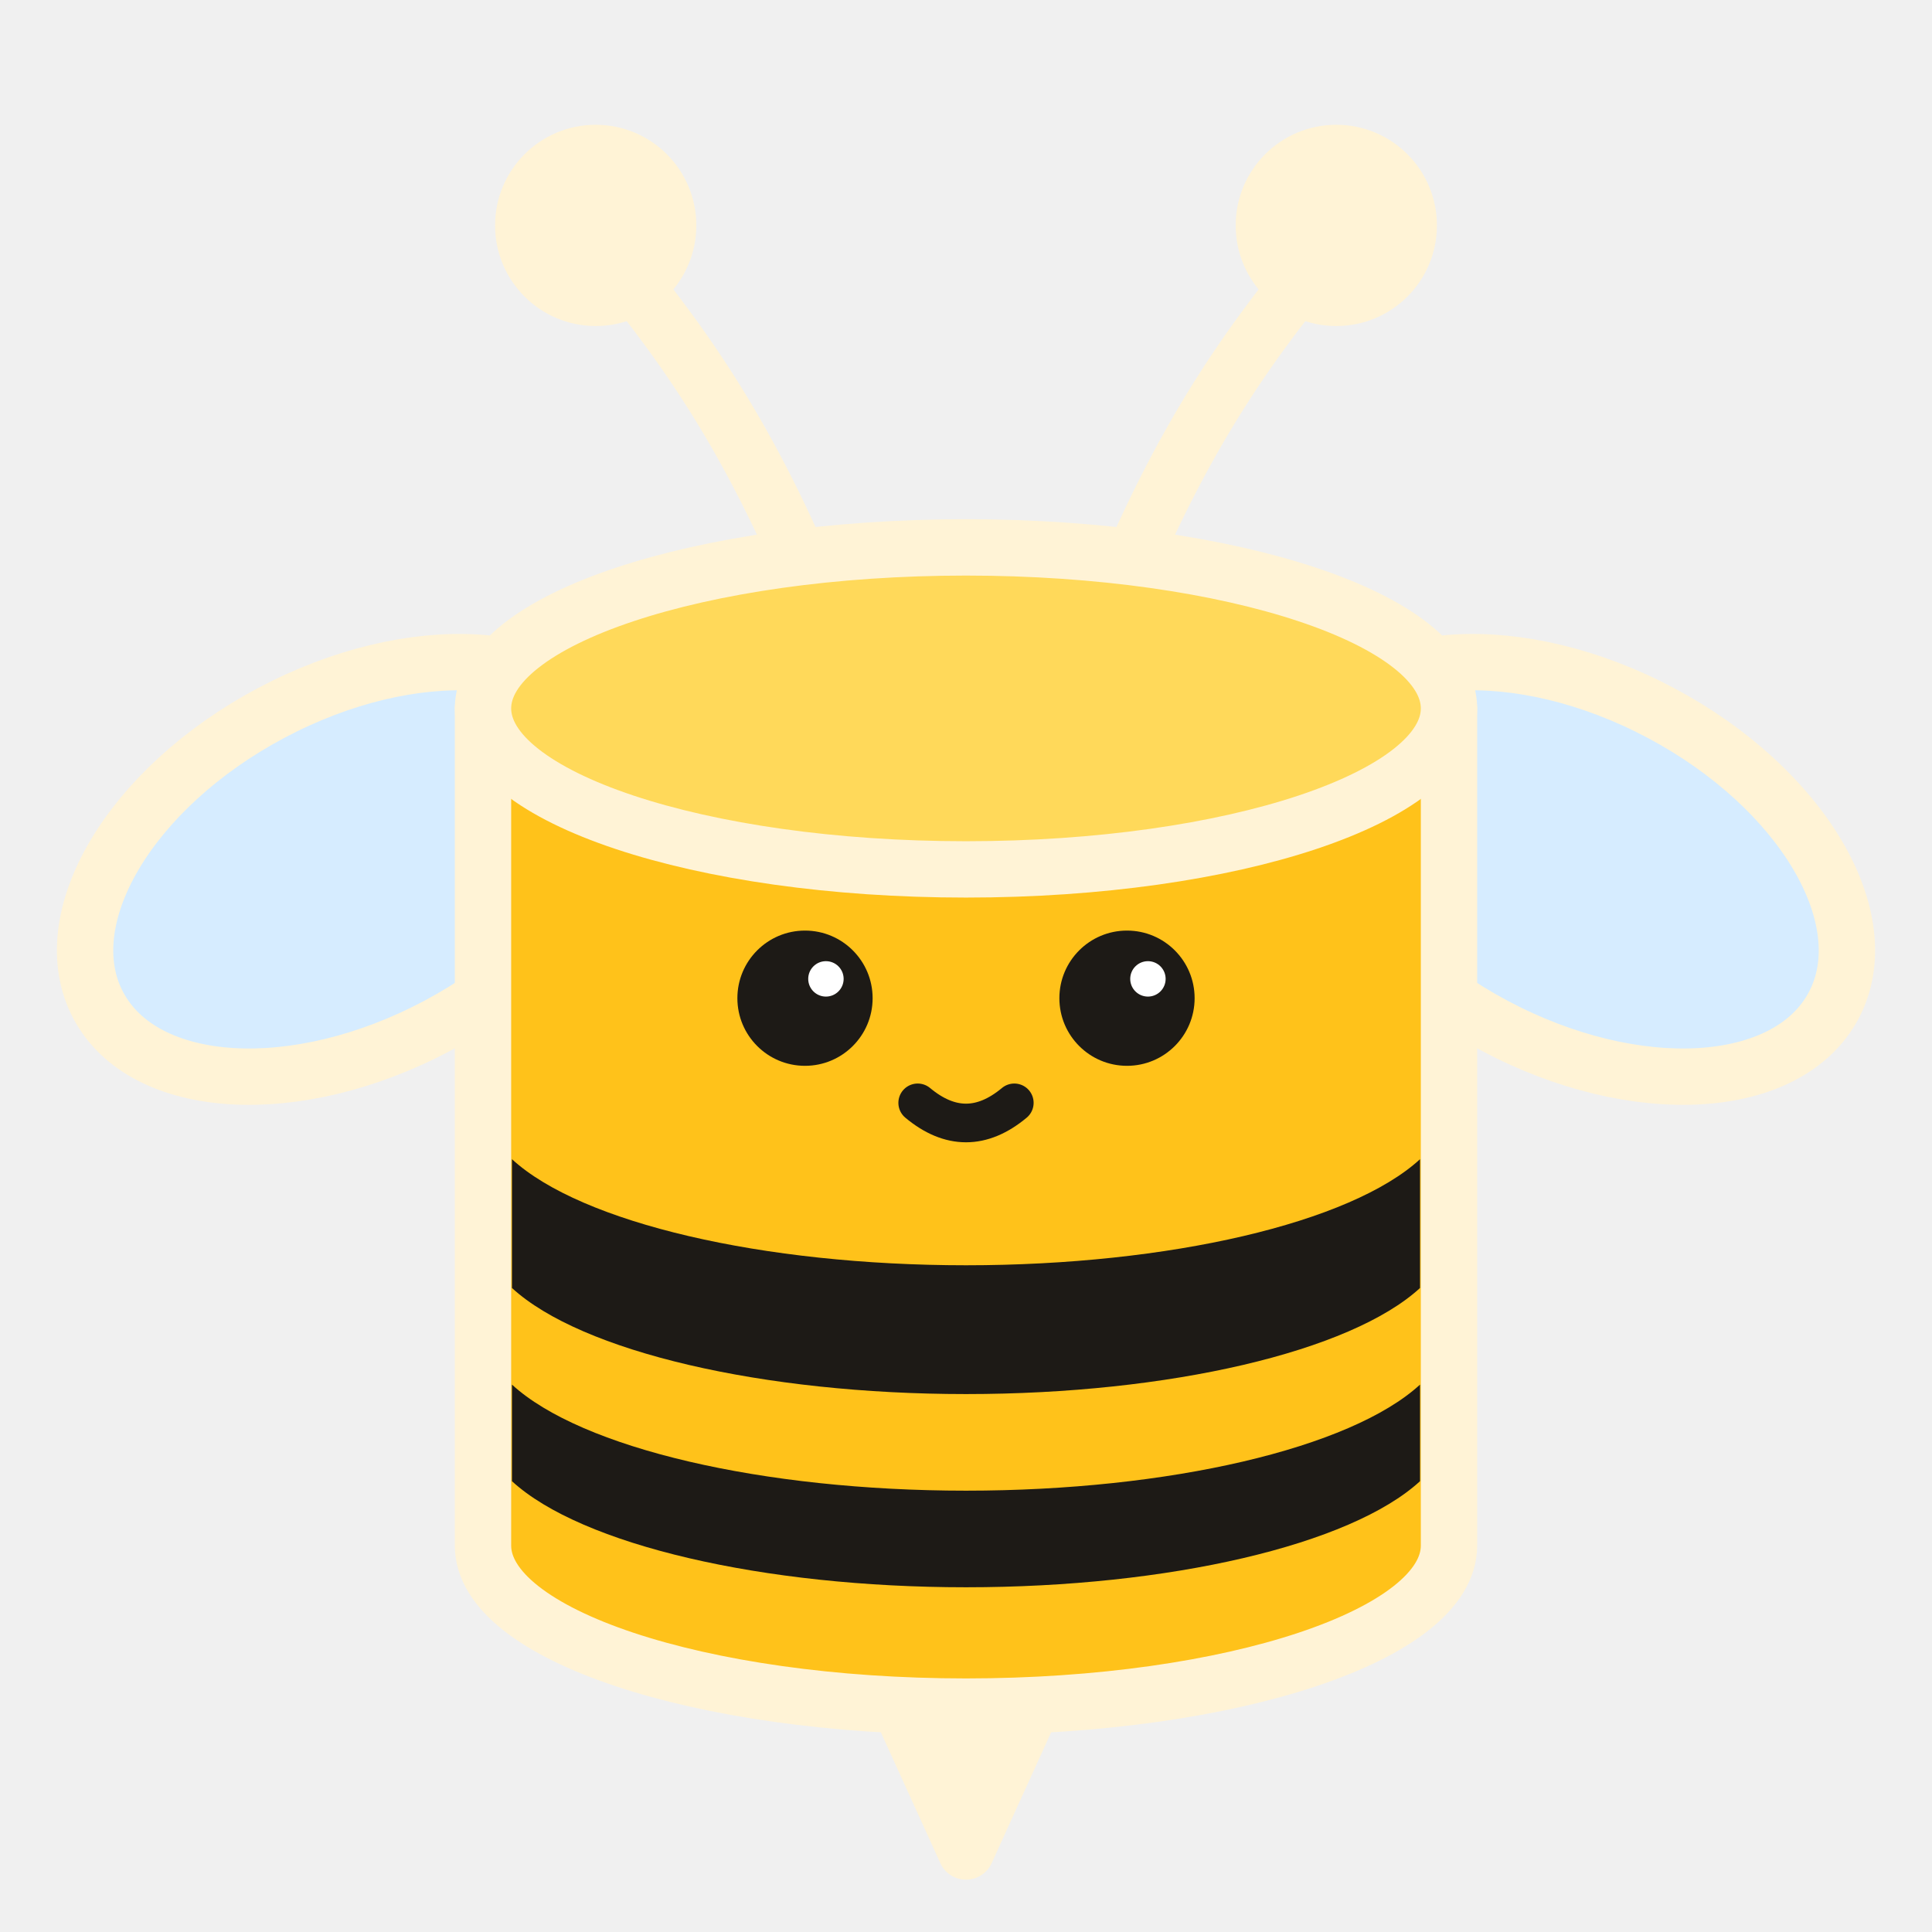
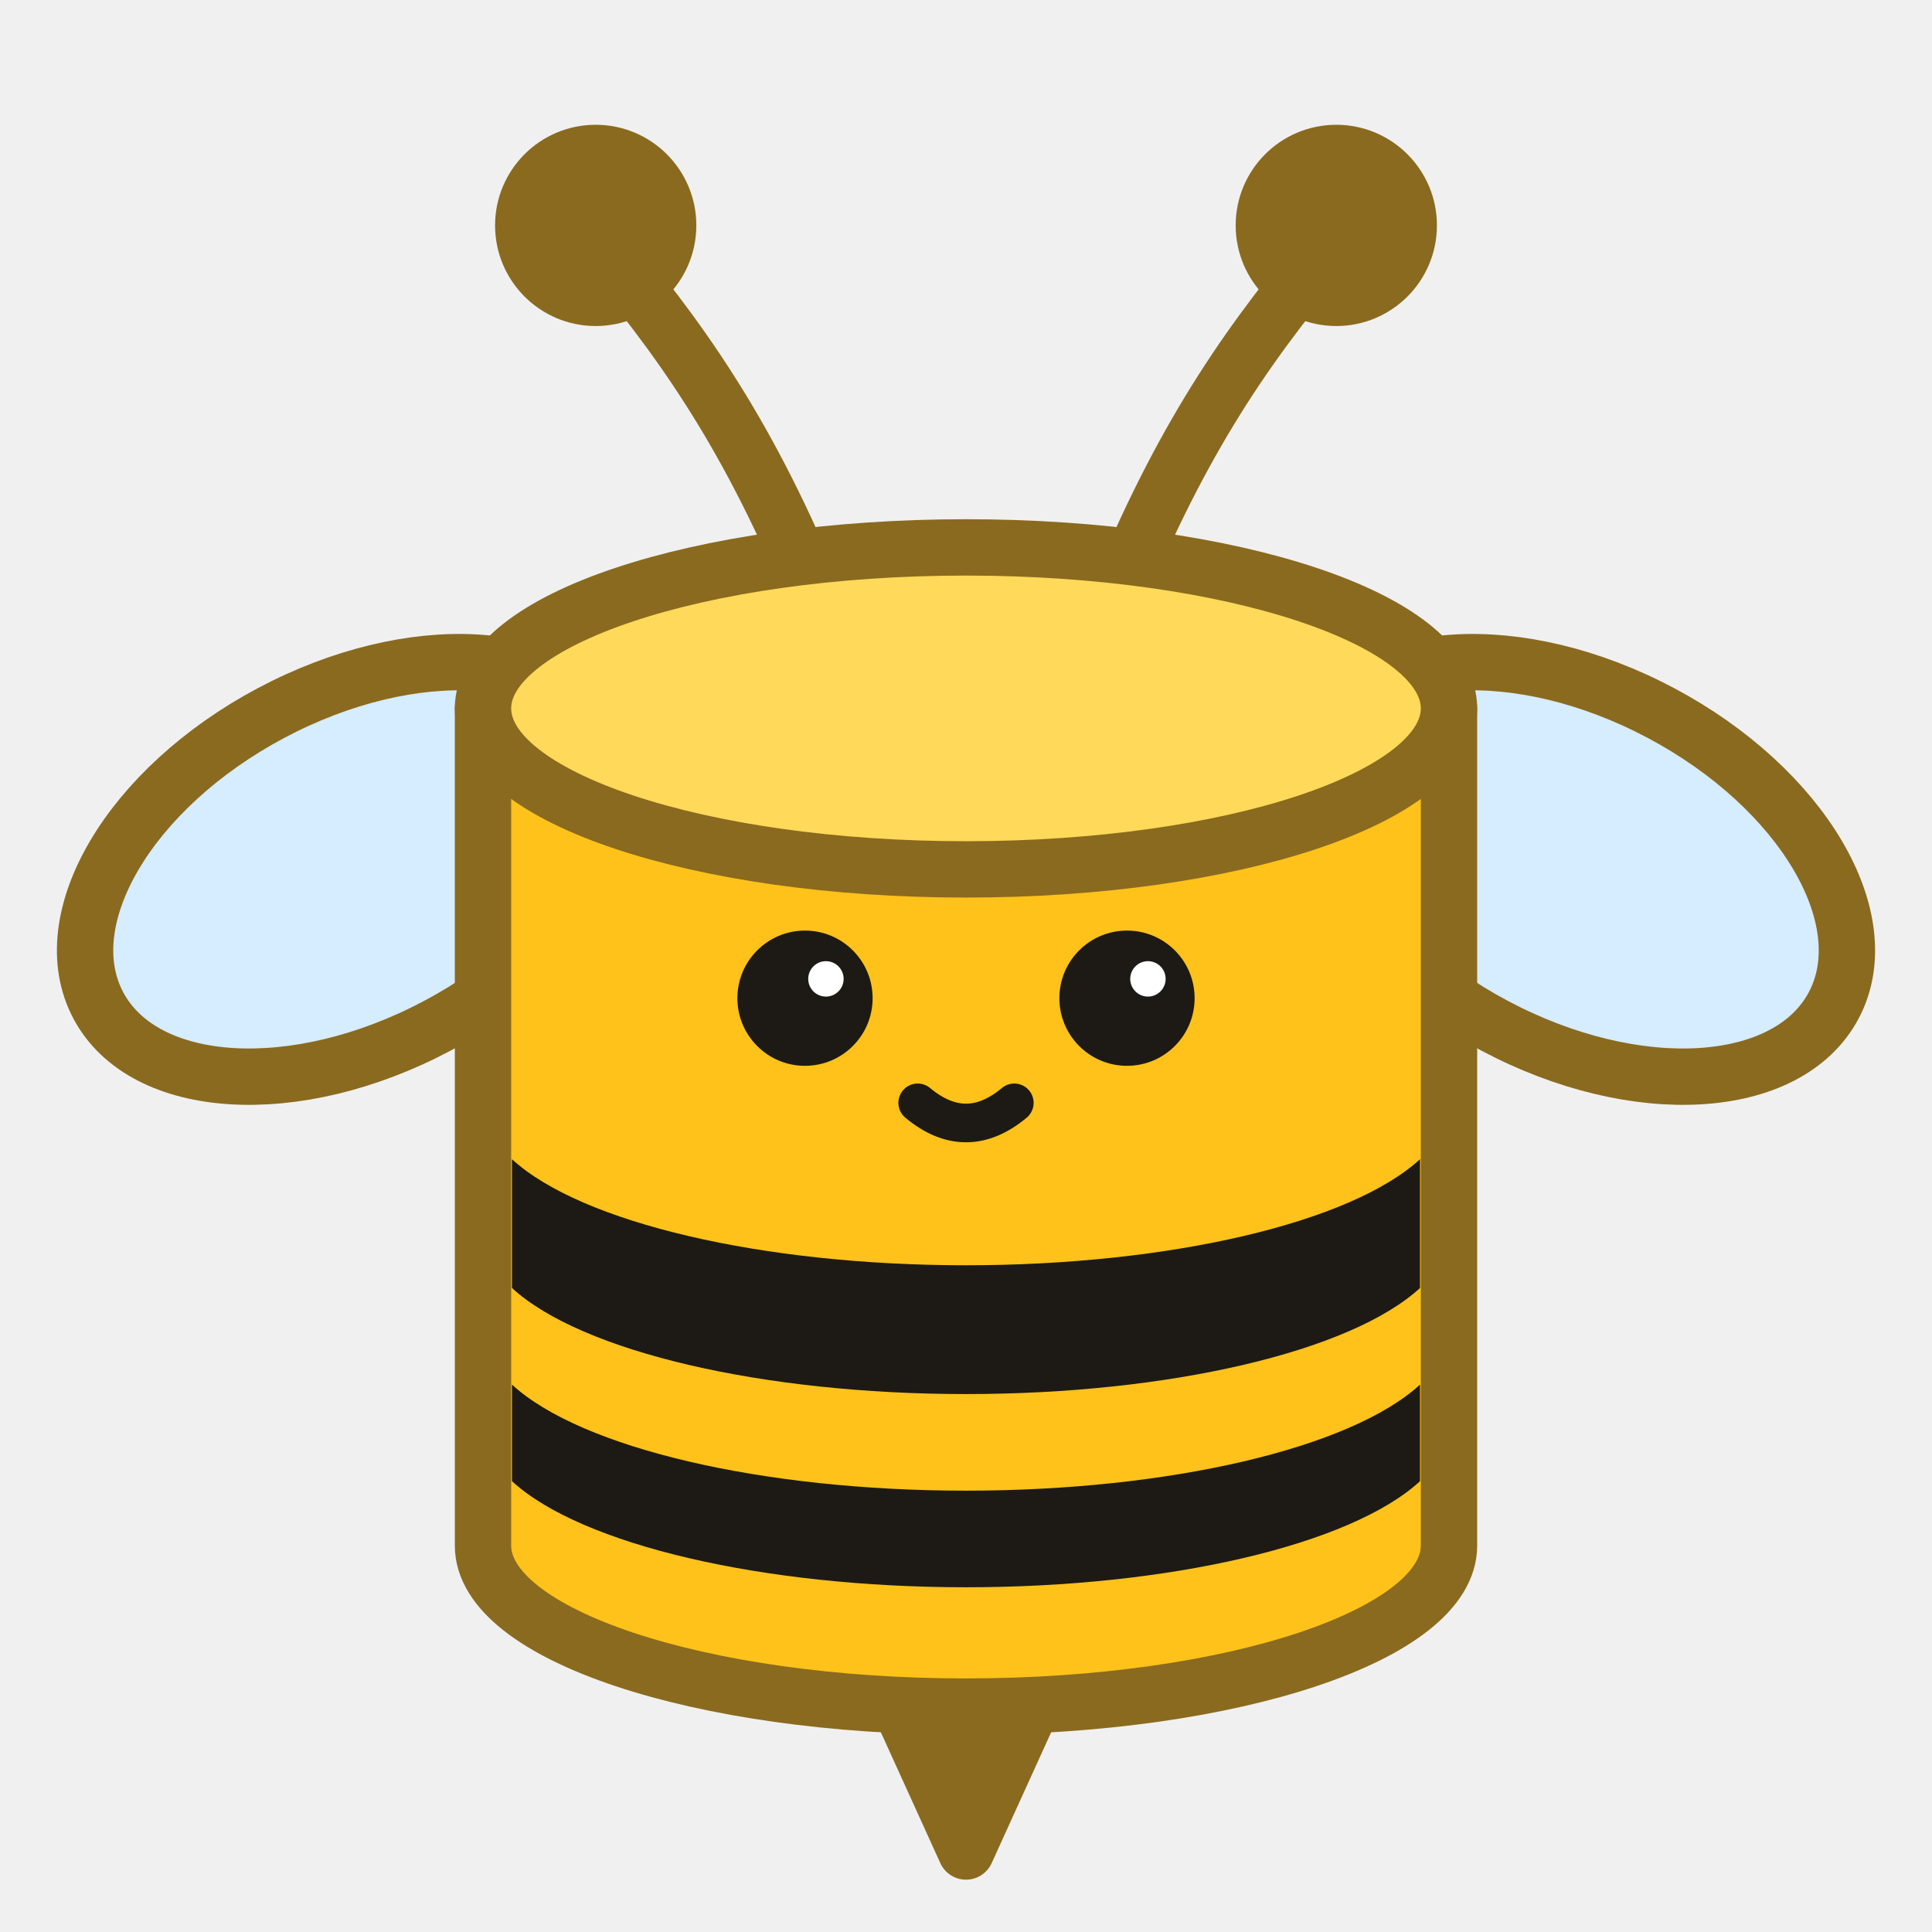
<svg xmlns="http://www.w3.org/2000/svg" viewBox="0 0 120 120" width="120" height="120">
-   <g stroke="#FFF3D6" stroke-width="3.5" stroke-linejoin="round" stroke-linecap="round">
+   <g stroke="#8A6A1E" stroke-width="3.5" stroke-linejoin="round" stroke-linecap="round">
    <path d="M51 38 C47 28 43 22 38 16" fill="none" />
    <path d="M69 38 C73 28 77 22 82 16" fill="none" />
-     <circle cx="37" cy="14" r="4.5" fill="#FFF3D6" />
-     <circle cx="83" cy="14" r="4.5" fill="#FFF3D6" />
+     <circle cx="37" cy="14" r="4.5" fill="#8A6A1E" />
+     <circle cx="83" cy="14" r="4.5" fill="#8A6A1E" />
    <ellipse cx="22" cy="54" rx="18" ry="11" transform="rotate(-28 22 54)" fill="#D6ECFF" />
    <ellipse cx="98" cy="54" rx="18" ry="11" transform="rotate(28 98 54)" fill="#D6ECFF" />
-     <path d="M55 104 L60 115 L65 104 Z" fill="#FFF3D6" />
+     <path d="M55 104 L60 115 L65 104 Z" fill="#8A6A1E" />
    <path d="M30 44 V96 A30 10 0 0 0 90 96 V44 Z" fill="#FFC21A" />
  </g>
  <path d="M31.8 72 A30 10 0 0 0 88.2 72 V80 A30 10 0 0 1 31.8 80 Z" fill="#1D1A16" />
  <path d="M31.8 86 A30 10 0 0 0 88.2 86 V92 A30 10 0 0 1 31.8 92 Z" fill="#1D1A16" />
-   <ellipse cx="60" cy="44" rx="30" ry="10" fill="#FFD95A" stroke="#FFF3D6" stroke-width="3.5" />
+   <ellipse cx="60" cy="44" rx="30" ry="10" fill="#FFD95A" stroke="#8A6A1E" stroke-width="3.5" />
  <circle cx="50" cy="62" r="4.2" fill="#1D1A16" />
  <circle cx="70" cy="62" r="4.2" fill="#1D1A16" />
  <circle cx="51.3" cy="60.8" r="1.1" fill="#fff" />
  <circle cx="71.3" cy="60.8" r="1.1" fill="#fff" />
  <path d="M57 68.5 Q60 71 63 68.5" fill="none" stroke="#1D1A16" stroke-width="2.4" stroke-linecap="round" />
</svg>
